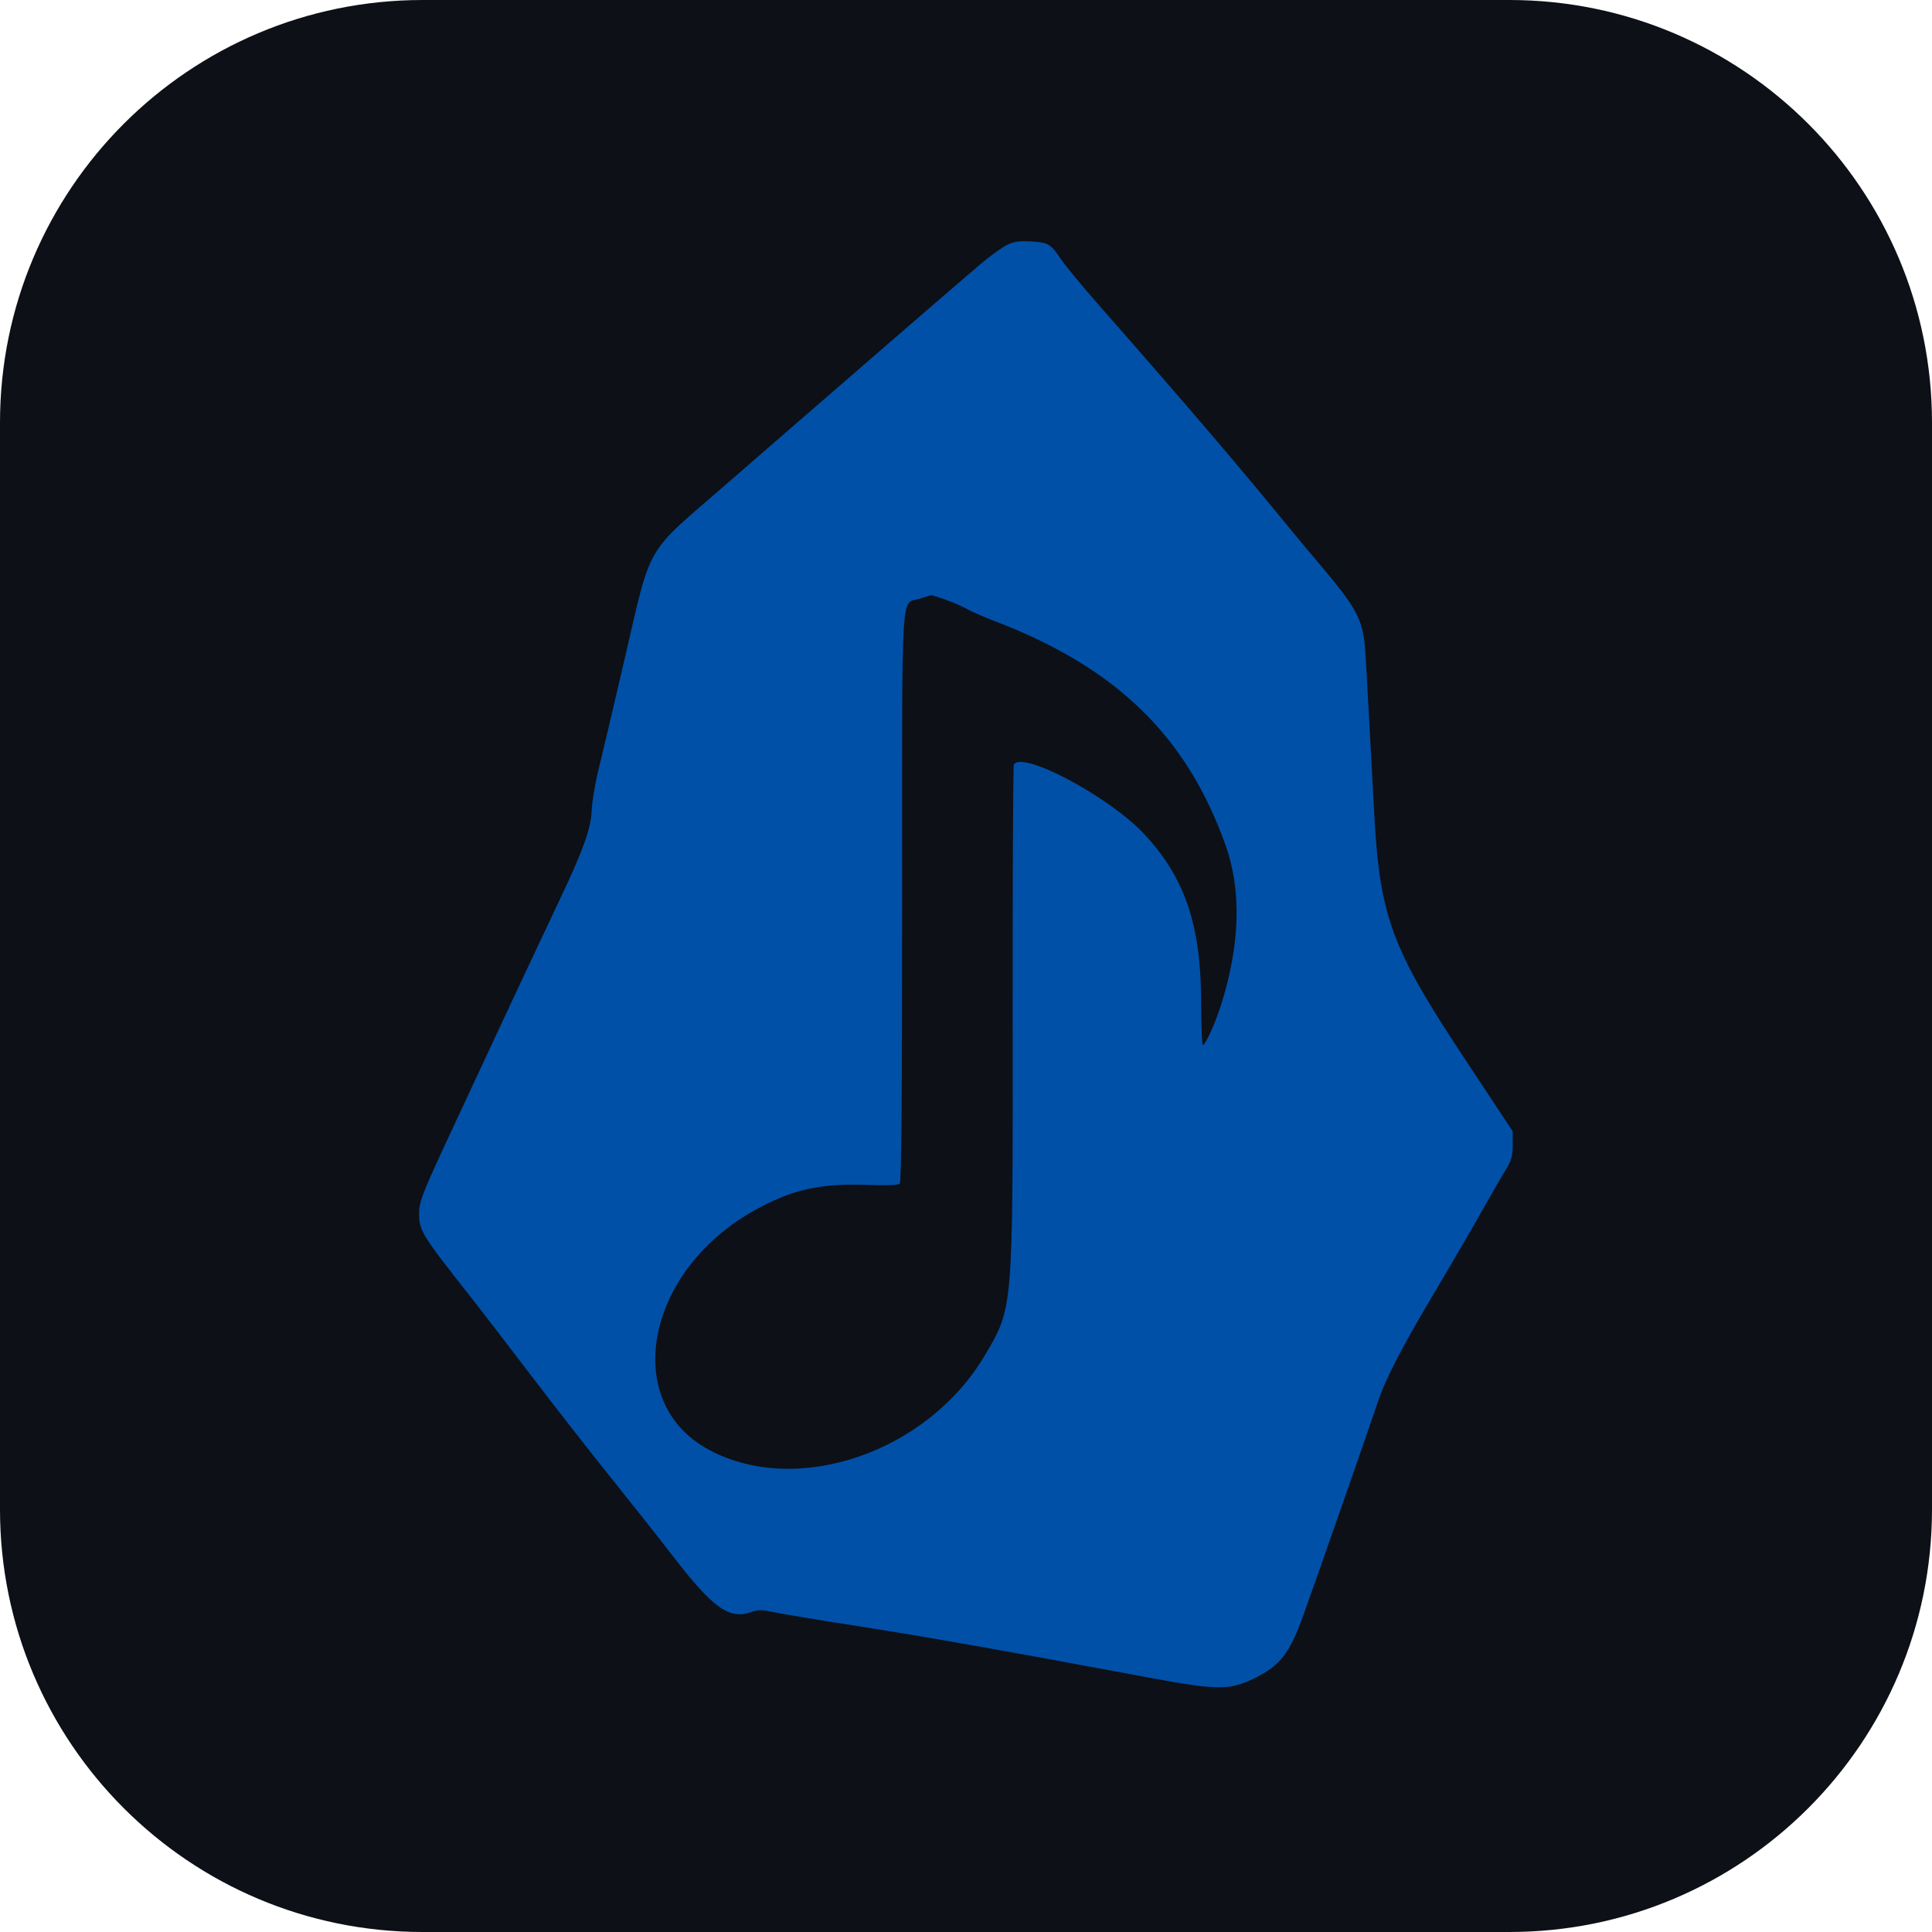
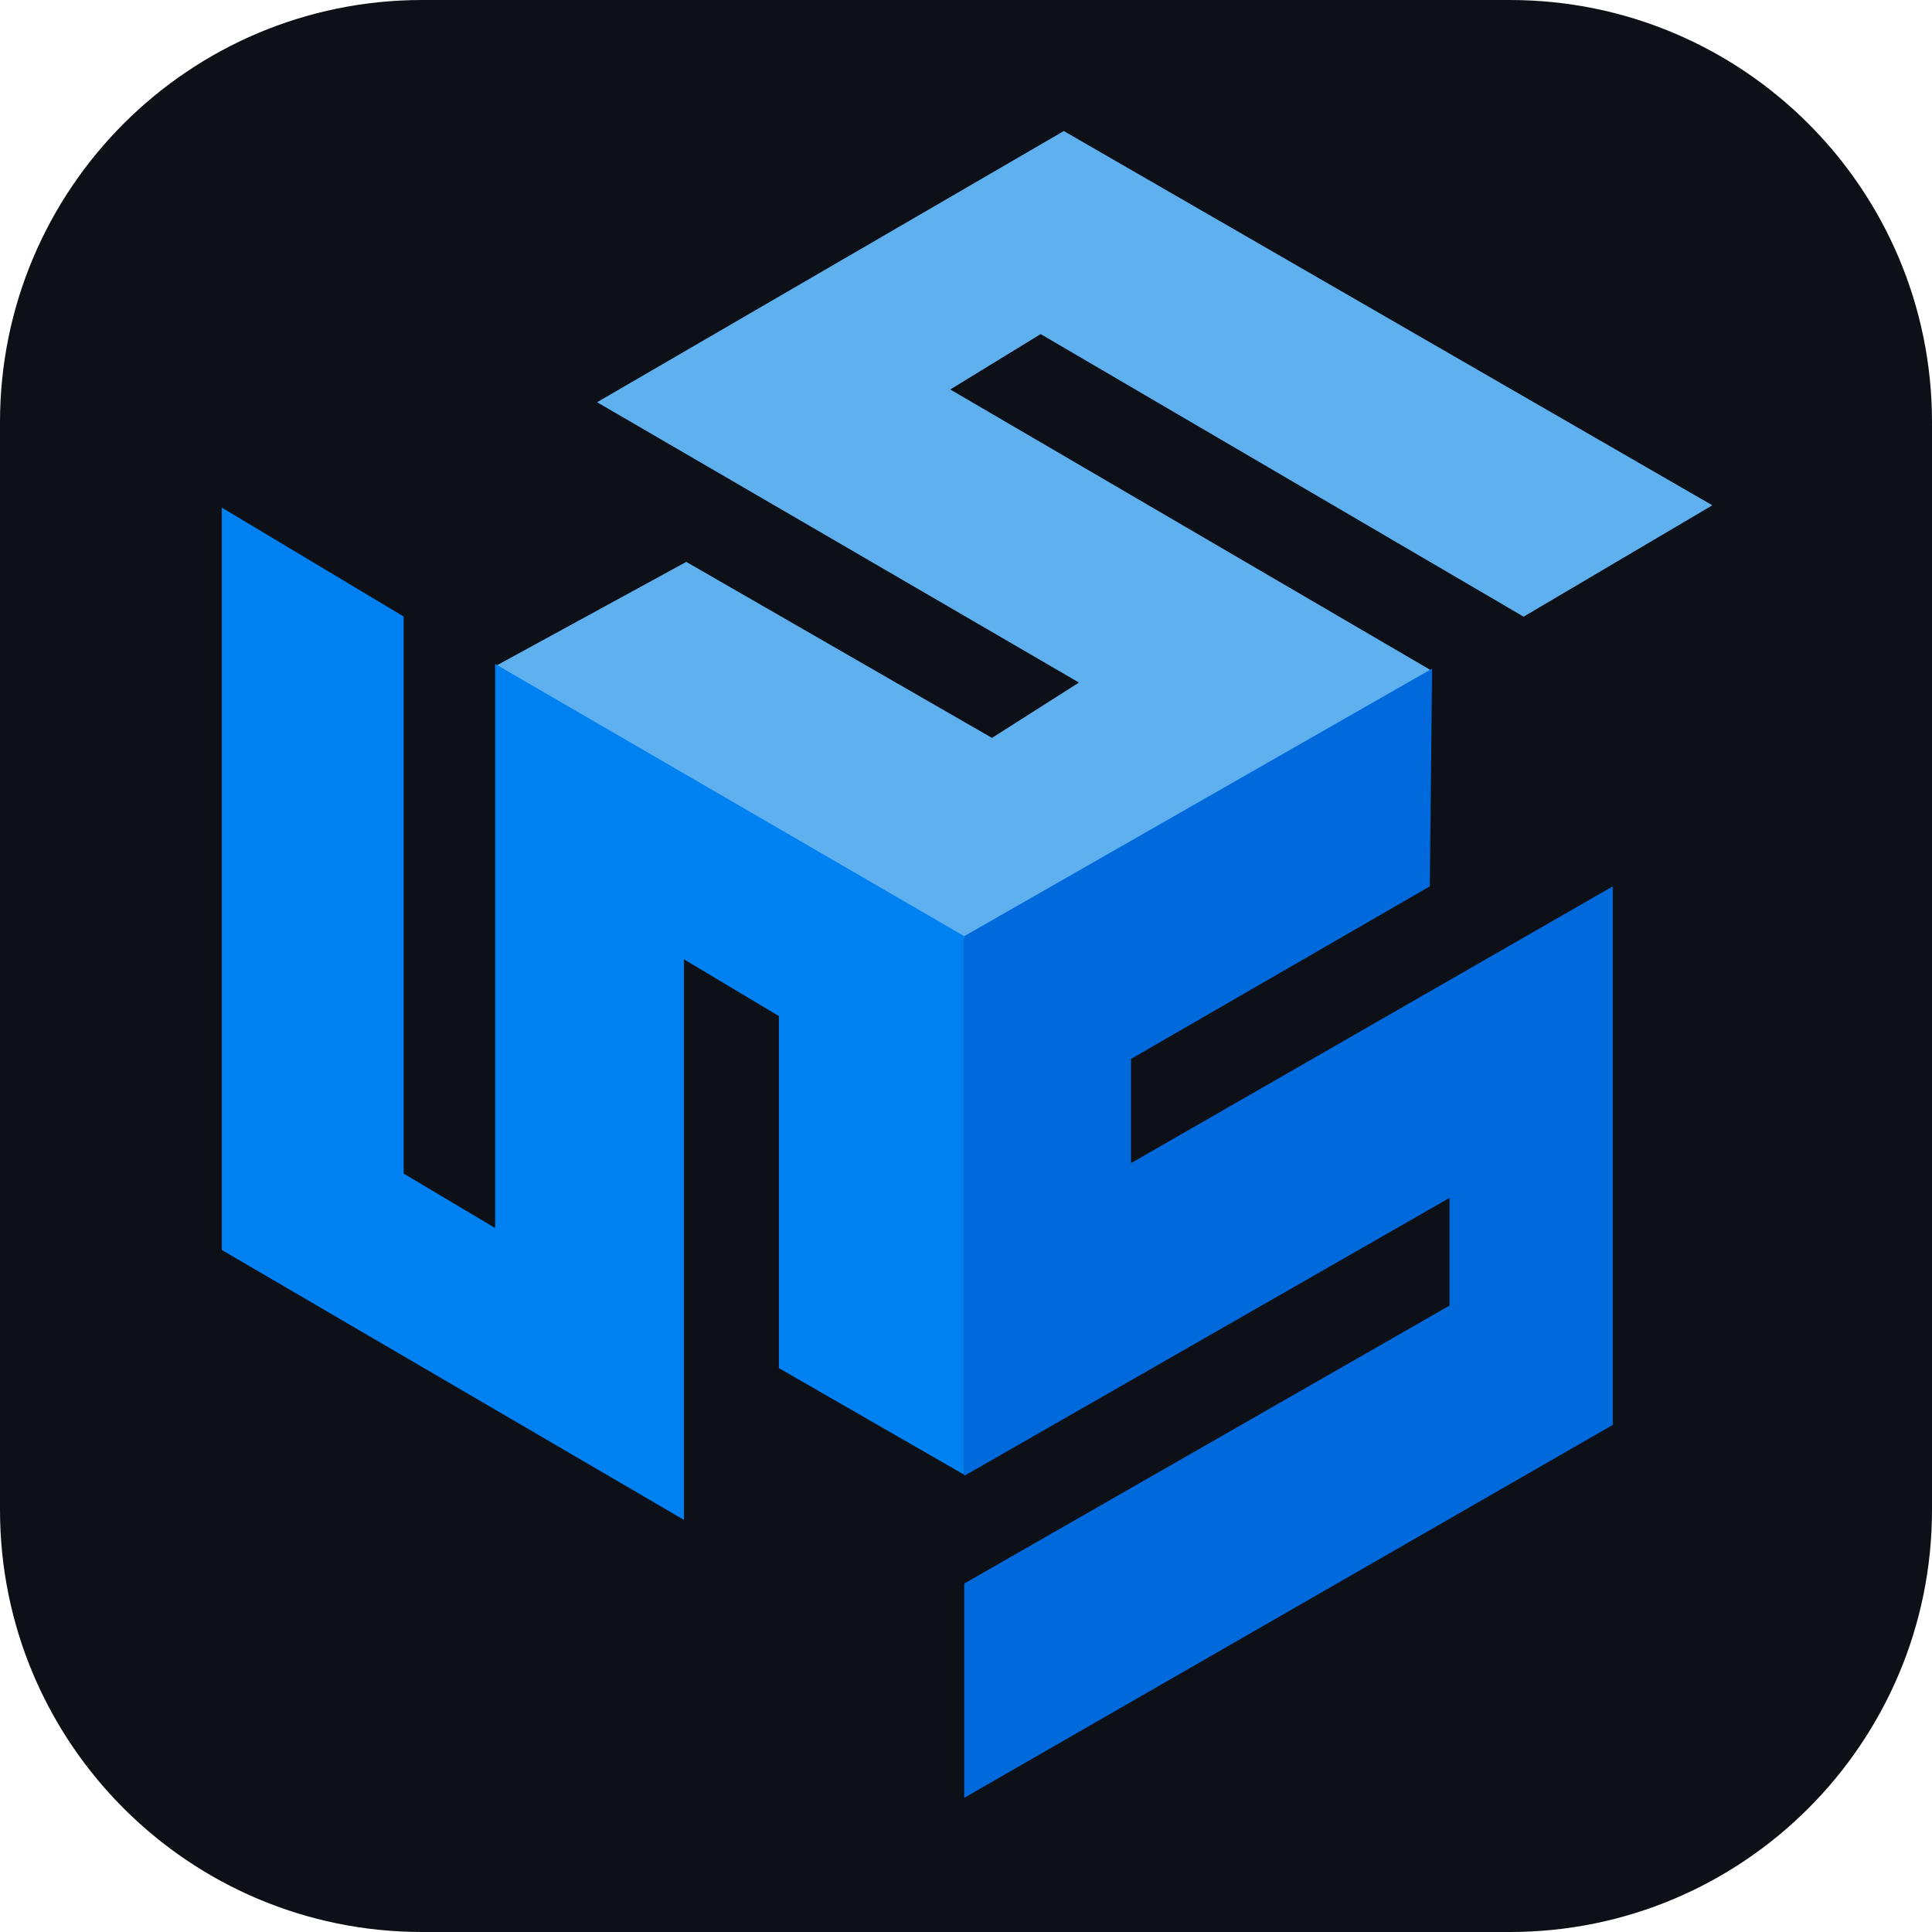
- <svg xmlns="http://www.w3.org/2000/svg" viewBox="0 0 32 32" width="32" height="32">
-   <defs>
-     <linearGradient id="g" x1="9" y1="4" x2="24" y2="29" gradientUnits="userSpaceOnUse">
-       <stop offset="0" stop-color="#7cc4ff" />
-       <stop offset="0.35" stop-color="#1c9bff" />
-       <stop offset="0.7" stop-color="#0072e0" />
-       <stop offset="1" stop-color="#0050a8" />
-     </linearGradient>
-   </defs>
-   <rect width="32" height="32" rx="7" fill="#0d1017" />
-   <path transform="translate(-2.706,-2.668) scale(0.03739)" d="M 518.500 179.853 C 516.300 180.917, 511.110 184.649, 506.966 188.144 C 499.817 194.176, 452.664 234.936, 423.908 259.941 C 419.833 263.484, 405.925 275.564, 393 286.786 C 357.628 317.497, 361.132 311.386, 349.016 363.500 C 344.029 384.950, 338.776 407.225, 337.342 413 C 335.909 418.775, 334.615 426.650, 334.468 430.500 C 334.169 438.305, 330.686 448.025, 320.492 469.500 C 312.993 485.297, 294.358 525.018, 286.479 542 C 283.034 549.425, 276.749 562.925, 272.512 572 C 259.654 599.542, 257.998 603.751, 258.022 608.839 C 258.059 616.638, 258.969 618.102, 281.748 647 C 285.433 651.675, 297.023 666.750, 307.503 680.500 C 317.984 694.250, 333.973 714.725, 343.035 726 C 352.097 737.275, 364.189 752.575, 369.906 760 C 388.137 783.678, 395.326 788.913, 404.946 785.519 C 408.209 784.368, 409.801 784.367, 415.156 785.516 C 418.645 786.265, 433.425 788.734, 448 791.004 C 481.578 796.232, 513.526 801.866, 582 814.633 C 611.375 820.110, 617.198 820.142, 627.894 814.887 C 639.456 809.208, 643.616 803.880, 649.701 786.961 C 656.331 768.527, 680.030 700.661, 682.973 691.684 C 685.701 683.362, 693.022 668.951, 703.642 651 C 717.143 628.178, 725.448 613.918, 731.011 604 C 733.942 598.775, 737.722 592.250, 739.412 589.500 C 741.946 585.375, 742.483 583.450, 742.480 578.500 L 742.476 572.500 720.875 539.849 C 688.422 490.796, 683.468 477.136, 681.035 430 C 680.452 418.725, 679.545 401.850, 679.019 392.500 C 678.492 383.150, 677.767 370.100, 677.408 363.500 C 676.430 345.519, 674.805 342.321, 654.500 318.397 C 651.200 314.509, 645.963 308.217, 642.863 304.414 C 621.497 278.208, 597.588 250.241, 559.585 207 C 552.093 198.475, 544.424 189.216, 542.543 186.424 C 537.777 179.349, 536.850 178.784, 529.235 178.324 C 524.010 178.008, 521.603 178.351, 518.500 179.853 M 479.795 336.587 C 471.277 339.207, 472 326.967, 472 468.523 C 472 556.786, 471.679 594.921, 470.929 595.671 C 470.225 596.375, 465.354 596.572, 456.679 596.246 C 435.651 595.457, 422.972 598.341, 406.282 607.709 C 358.032 634.792, 347.299 692.856, 386.684 713.734 C 425.867 734.505, 483.474 714.580, 508.795 671.500 C 521.220 650.360, 521.069 652.230, 520.965 521.294 C 520.917 460.636, 521.156 410.556, 521.498 410.004 C 525.335 403.796, 563.815 424.330, 579.226 440.809 C 597.079 459.900, 604.297 480.911, 604.422 514.155 C 604.465 525.514, 604.846 534.595, 605.269 534.334 C 606.762 533.411, 610.798 524.401, 613.360 516.273 C 621.697 489.820, 622.377 465.821, 615.351 446 C 598.143 397.456, 566.880 367.061, 513.014 346.505 C 508.005 344.594, 502.016 341.937, 499.704 340.601 C 496.541 338.773, 485.055 334.575, 484.568 335.070 C 484.531 335.108, 482.383 335.791, 479.795 336.587" fill="url(#g)" fill-rule="evenodd" />
+ <svg xmlns="http://www.w3.org/2000/svg" viewBox="0 0 1080 1080" width="1080" height="1080">
+   <rect width="1080" height="1080" rx="236" fill="#0d1017" />
+   <path d="M955.944 282.471L851.708 343.977L581.731 186.005L529.937 217.729L799.266 375.054L539.001 523.962L278.088 372.464L383.618 314.843L554.539 413.252L604.391 381.528L335.061 224.85L594.679 74L955.944 282.471Z" fill="#5EB0EF" stroke="#5EB0EF" stroke-width="1.295" />
+   <path d="M539.001 523.314L800.561 373.759L799.267 495.475L632.23 591.942V650.21L901.56 495.475V796.528L539.001 1005V885.226L810.273 729.844V669.633L539.001 825.015V523.314Z" fill="#006ADC" />
+   <path d="M276.793 371.169L539.001 523.314V824.368L435.412 764.805V567.987L382.323 536.263V849.617L124 698.767V283.766L225.646 344.624V656.037L276.793 686.466V371.169Z" fill="#0081F1" />
</svg>
